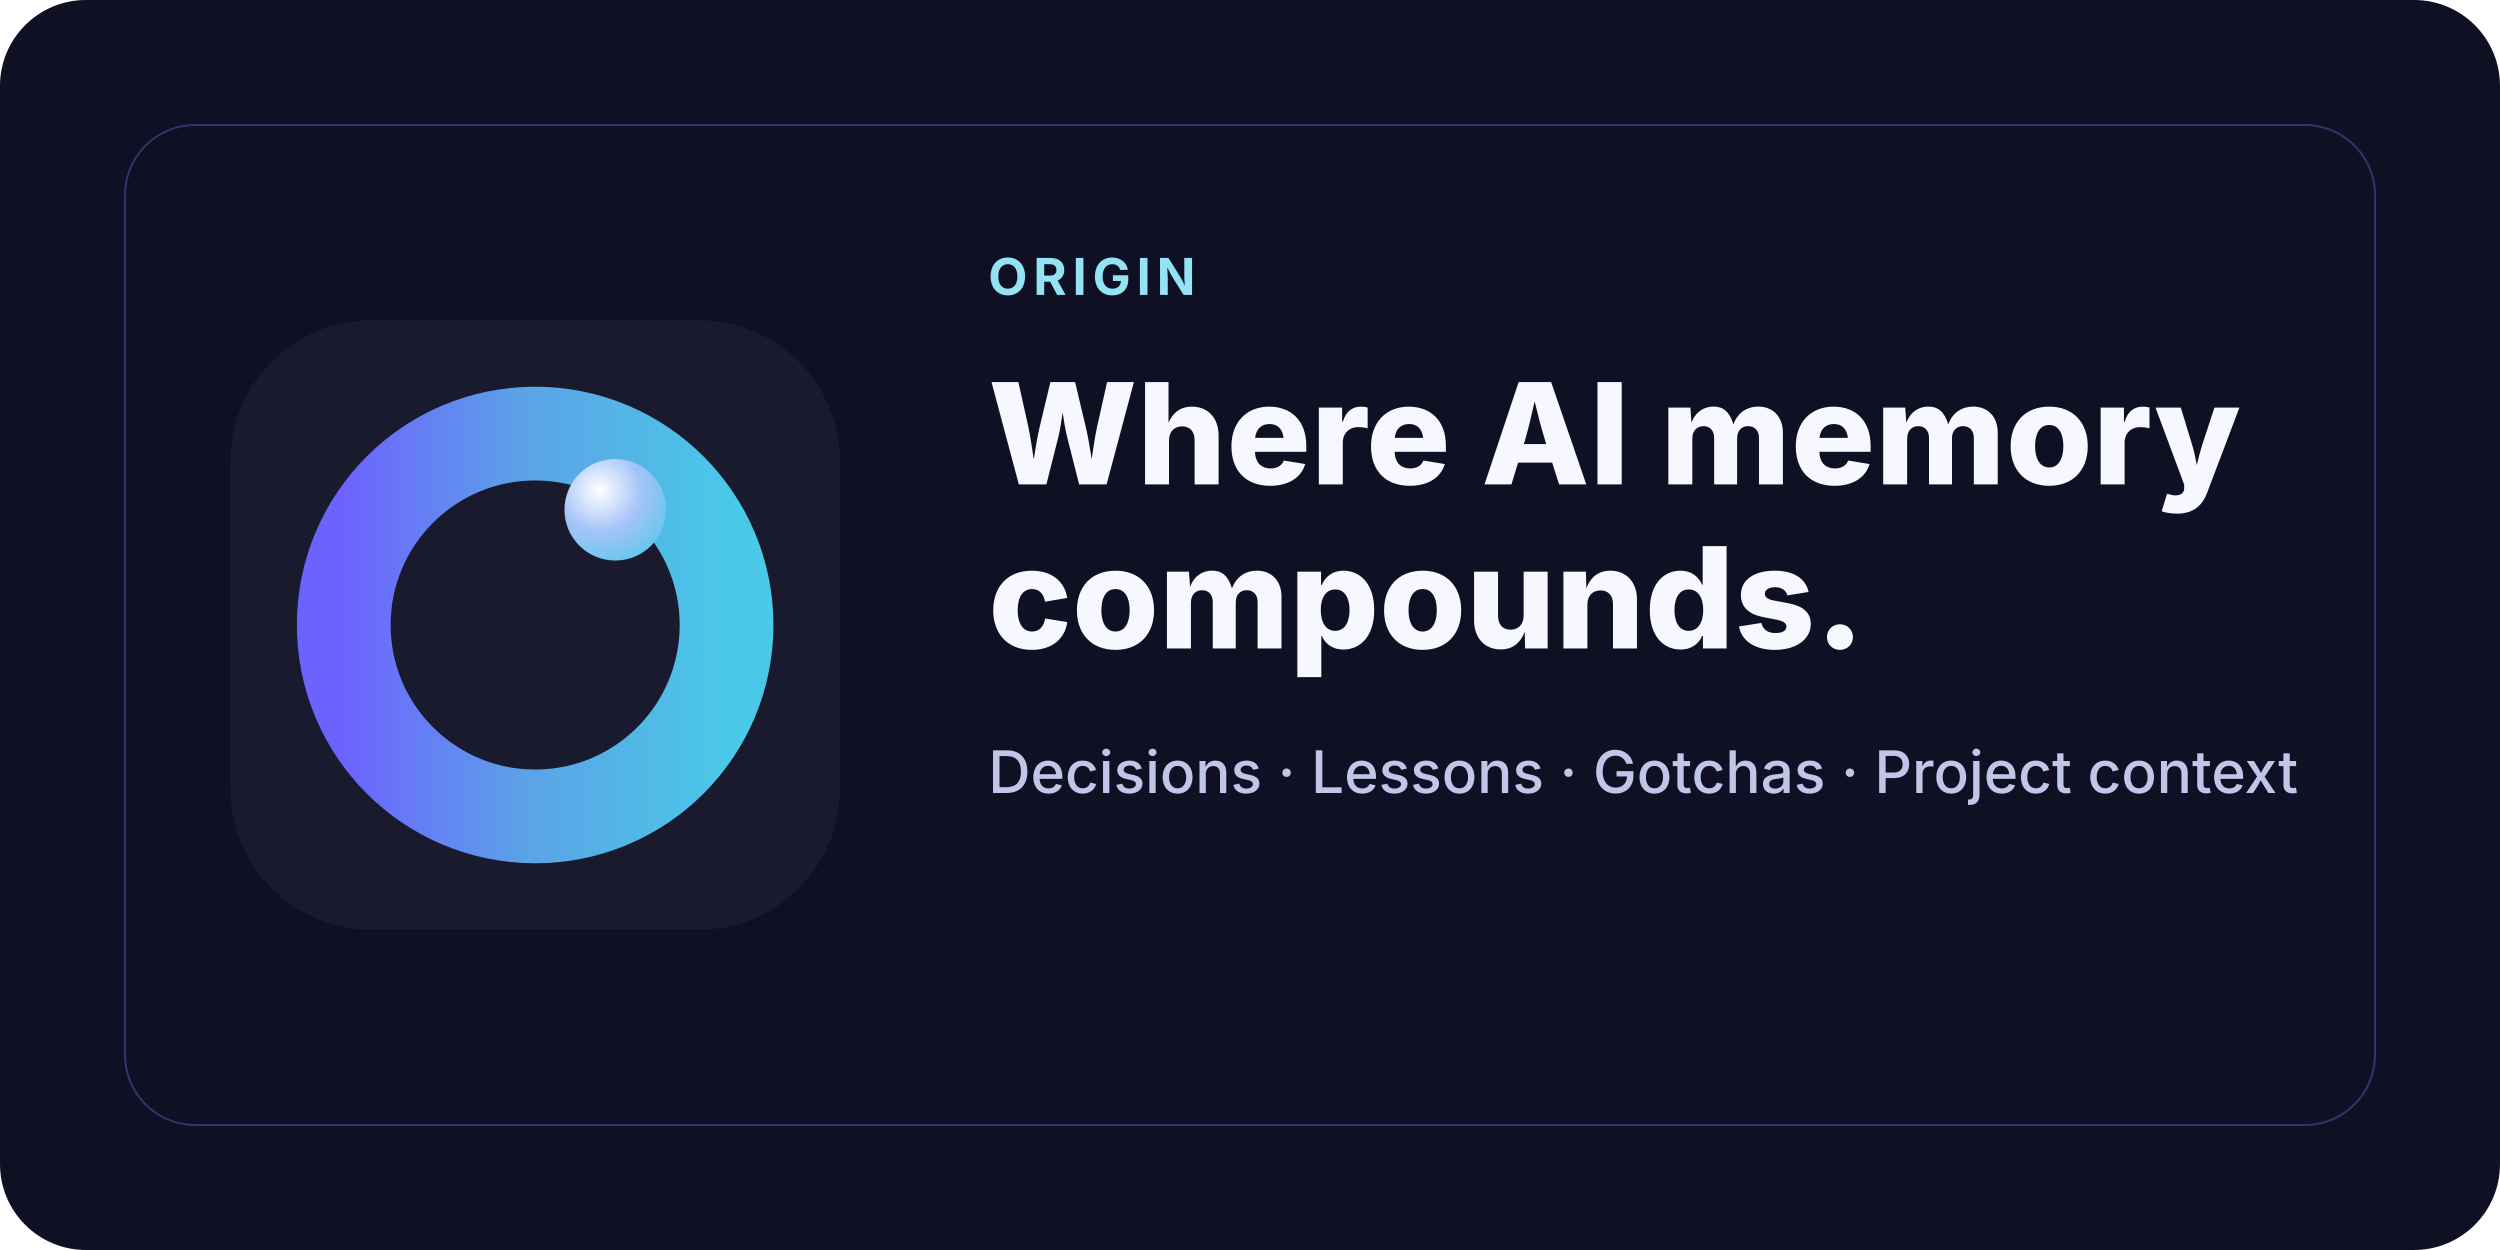
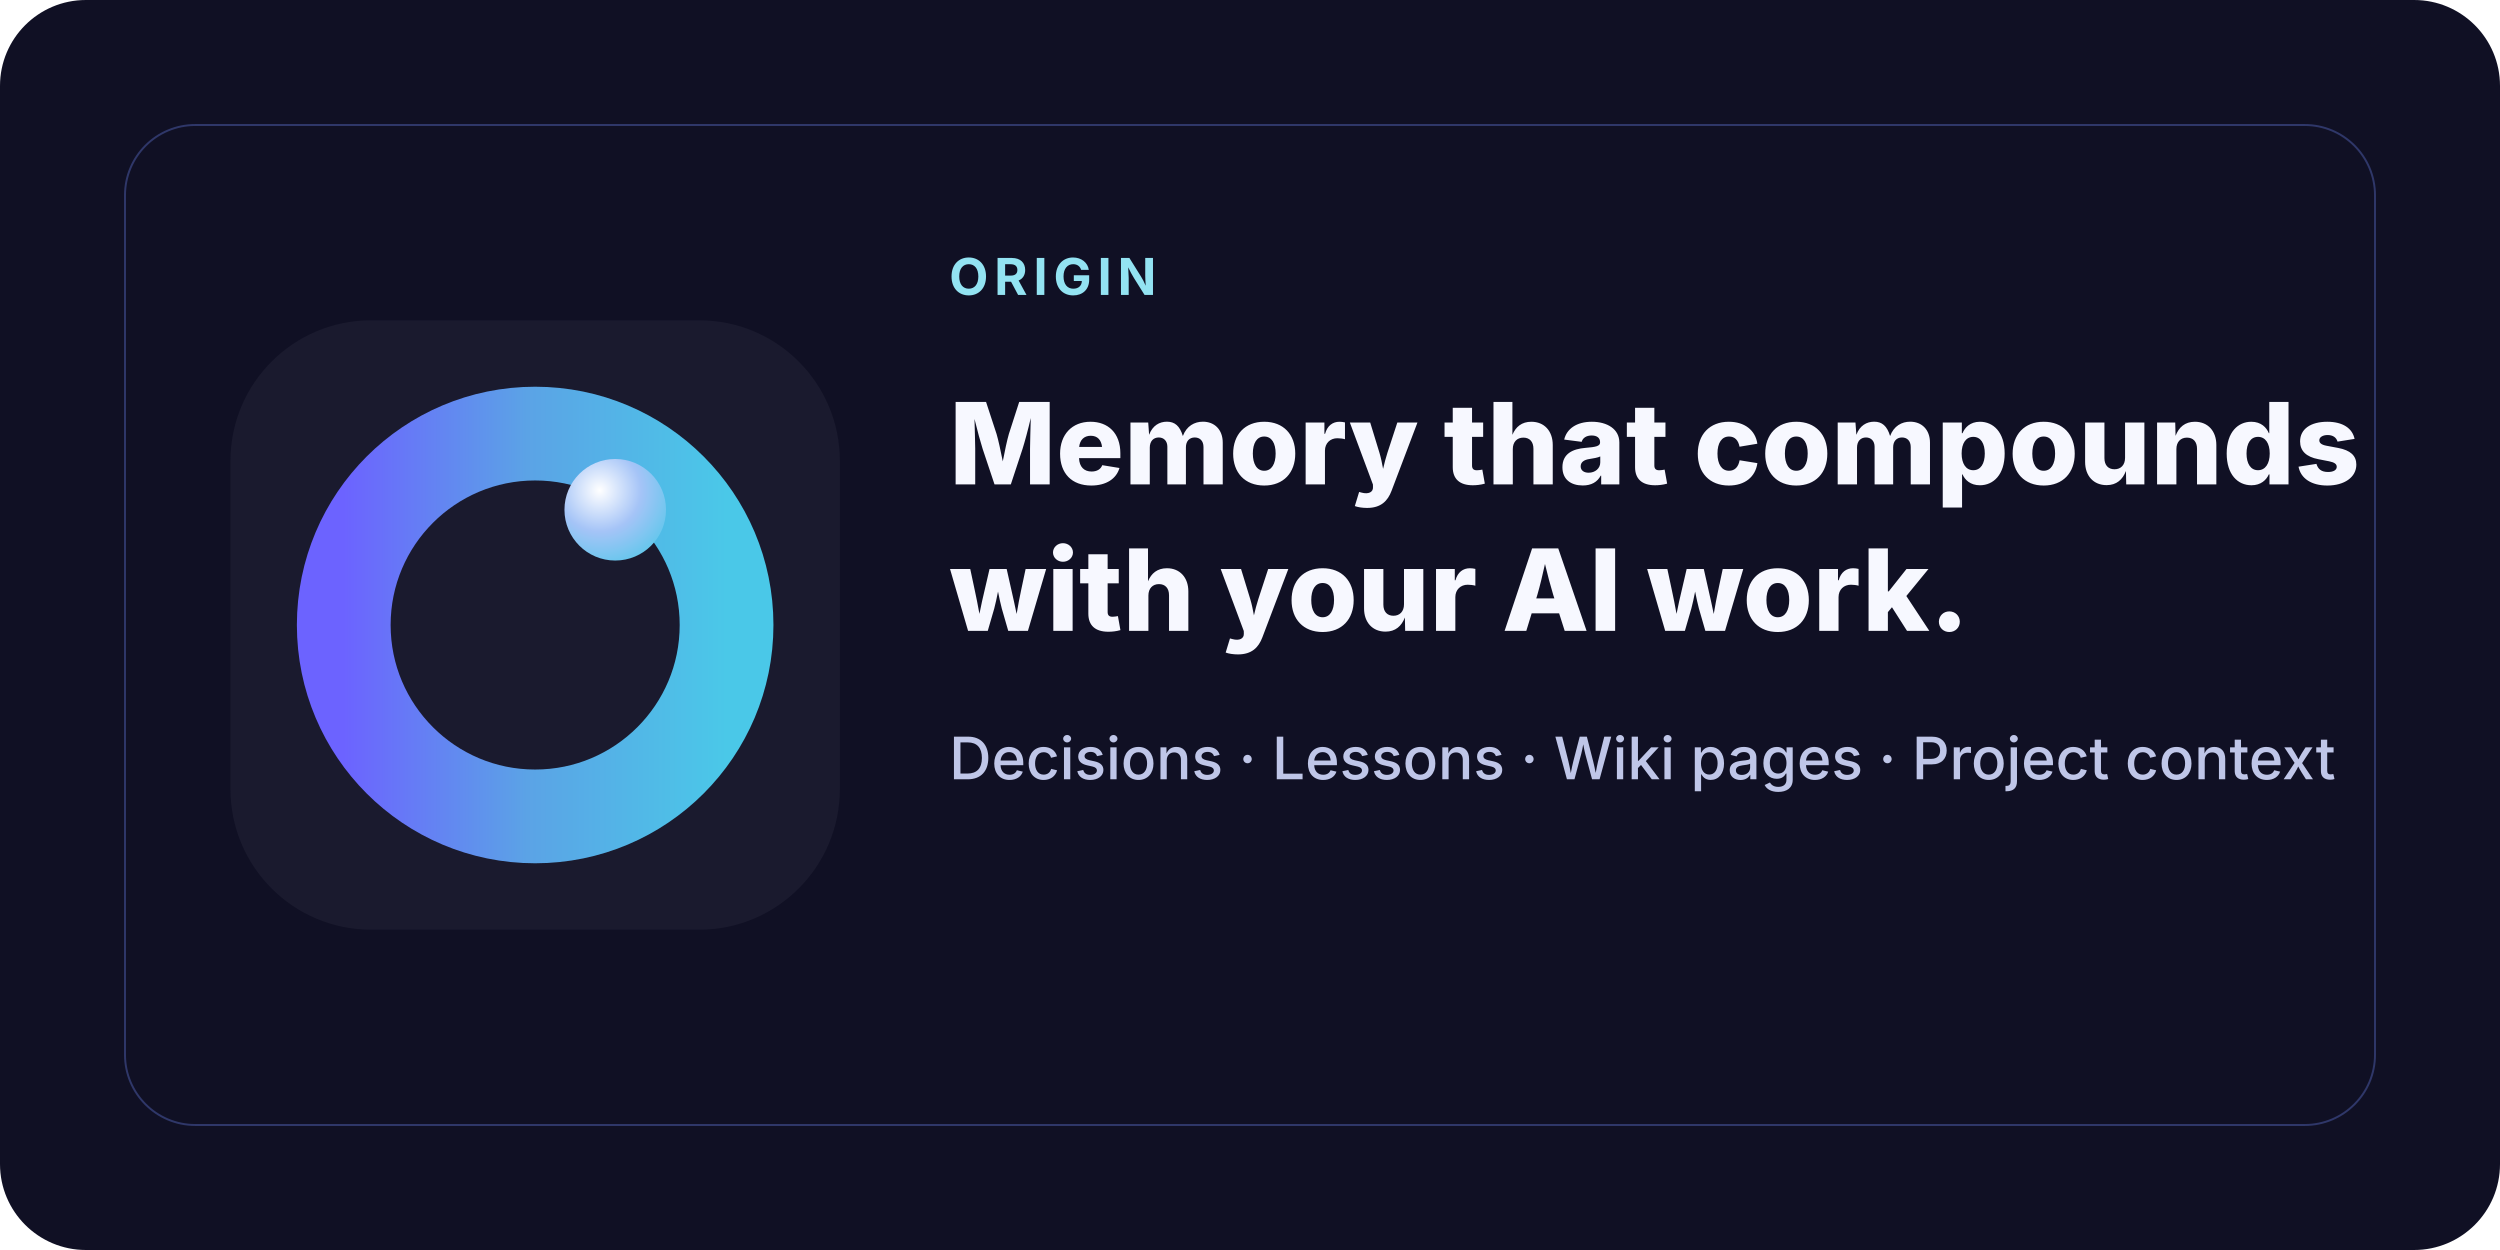
<svg xmlns="http://www.w3.org/2000/svg" width="1280" height="640" viewBox="0 0 1280 640" fill="none" role="img" aria-labelledby="title desc">
  <rect width="1280" height="640" rx="44" fill="#101024" />
  <rect x="64" y="64" width="1152" height="512" rx="36" fill="#101024" stroke="#2F3769" />
  <g transform="translate(118 164)">
    <rect width="312" height="312" rx="72" fill="#1A1A2E" />
    <circle cx="156" cy="156" r="98" stroke="url(#ring)" stroke-width="48" />
    <circle cx="197" cy="97" r="26" fill="url(#orb)" />
  </g>
-   <g transform="translate(506 151)">
+   <g transform="translate(486 151)">
    <text x="0" y="0" fill="#93E3F2" font-family="Inter, ui-sans-serif, system-ui, -apple-system, BlinkMacSystemFont, 'Segoe UI', sans-serif" font-size="26" font-weight="700" letter-spacing="3">
      ORIGIN
    </text>
-     <text x="0" y="97" fill="#F7F8FF" font-family="Inter, ui-sans-serif, system-ui, -apple-system, BlinkMacSystemFont, 'Segoe UI', sans-serif" font-size="72" font-weight="760">
-       Where AI memory
+     <text x="0" y="97" fill="#F7F8FF" font-family="Inter, ui-sans-serif, system-ui, -apple-system, BlinkMacSystemFont, 'Segoe UI', sans-serif" font-size="58" font-weight="760">
+       Memory that compounds
    </text>
-     <text x="0" y="181" fill="#F7F8FF" font-family="Inter, ui-sans-serif, system-ui, -apple-system, BlinkMacSystemFont, 'Segoe UI', sans-serif" font-size="72" font-weight="760">
-       compounds.
+     <text x="0" y="172" fill="#F7F8FF" font-family="Inter, ui-sans-serif, system-ui, -apple-system, BlinkMacSystemFont, 'Segoe UI', sans-serif" font-size="58" font-weight="760">
+       with your AI work.
    </text>
-     <text x="0" y="255" fill="#BFC6E8" font-family="Inter, ui-sans-serif, system-ui, -apple-system, BlinkMacSystemFont, 'Segoe UI', sans-serif" font-size="30" font-weight="500">
-       Decisions · Lessons · Gotchas · Project context
+     <text x="0" y="248" fill="#BFC6E8" font-family="Inter, ui-sans-serif, system-ui, -apple-system, BlinkMacSystemFont, 'Segoe UI', sans-serif" font-size="30" font-weight="500">
+       Decisions · Lessons · Wiki pages · Project context
    </text>
  </g>
  <defs>
    <linearGradient id="ring" x1="58" y1="156" x2="254" y2="156" gradientUnits="userSpaceOnUse">
      <stop stop-color="#6C63FF" />
      <stop offset="0.48" stop-color="#5BA3E6" />
      <stop offset="1" stop-color="#4AC8E8" />
    </linearGradient>
    <radialGradient id="orb" cx="0" cy="0" r="1" gradientUnits="userSpaceOnUse" gradientTransform="translate(189 87) rotate(52) scale(47)">
      <stop stop-color="#FFFFFF" />
      <stop offset="0.45" stop-color="#A5C4F7" />
      <stop offset="1" stop-color="#4AC8E8" />
    </radialGradient>
  </defs>
</svg>
